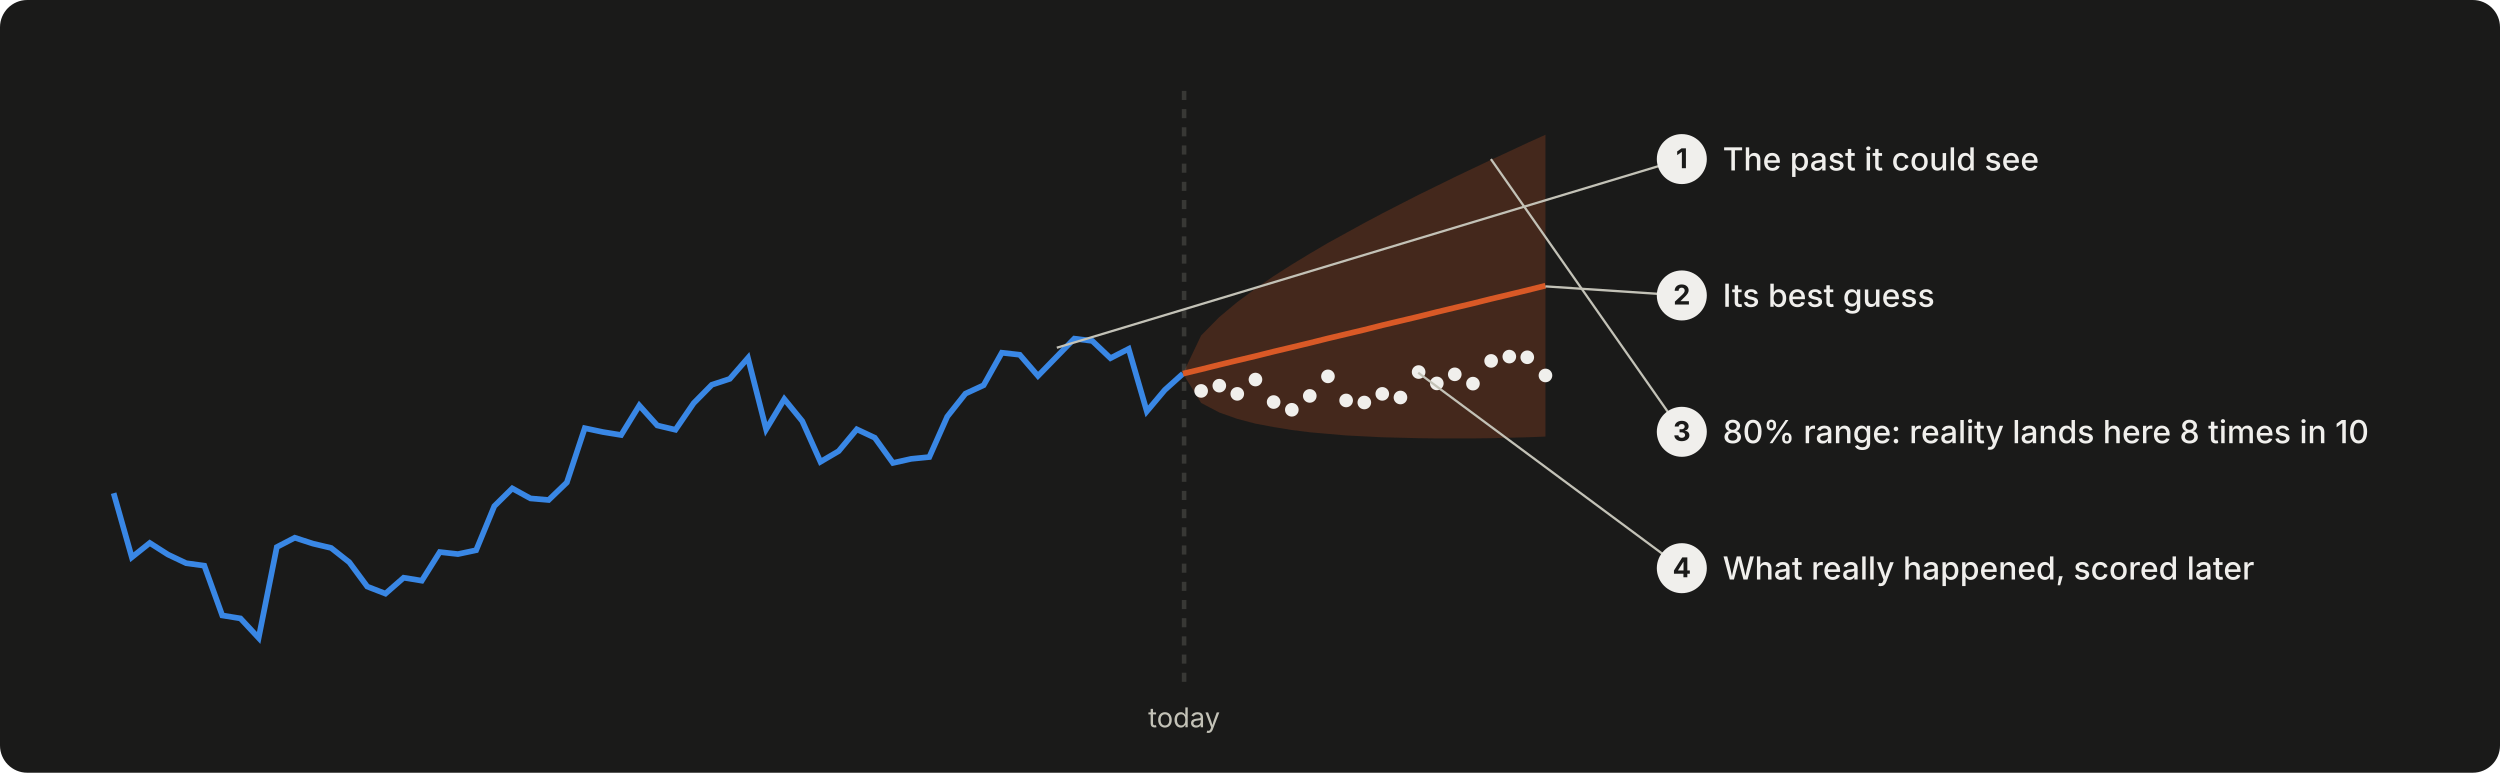
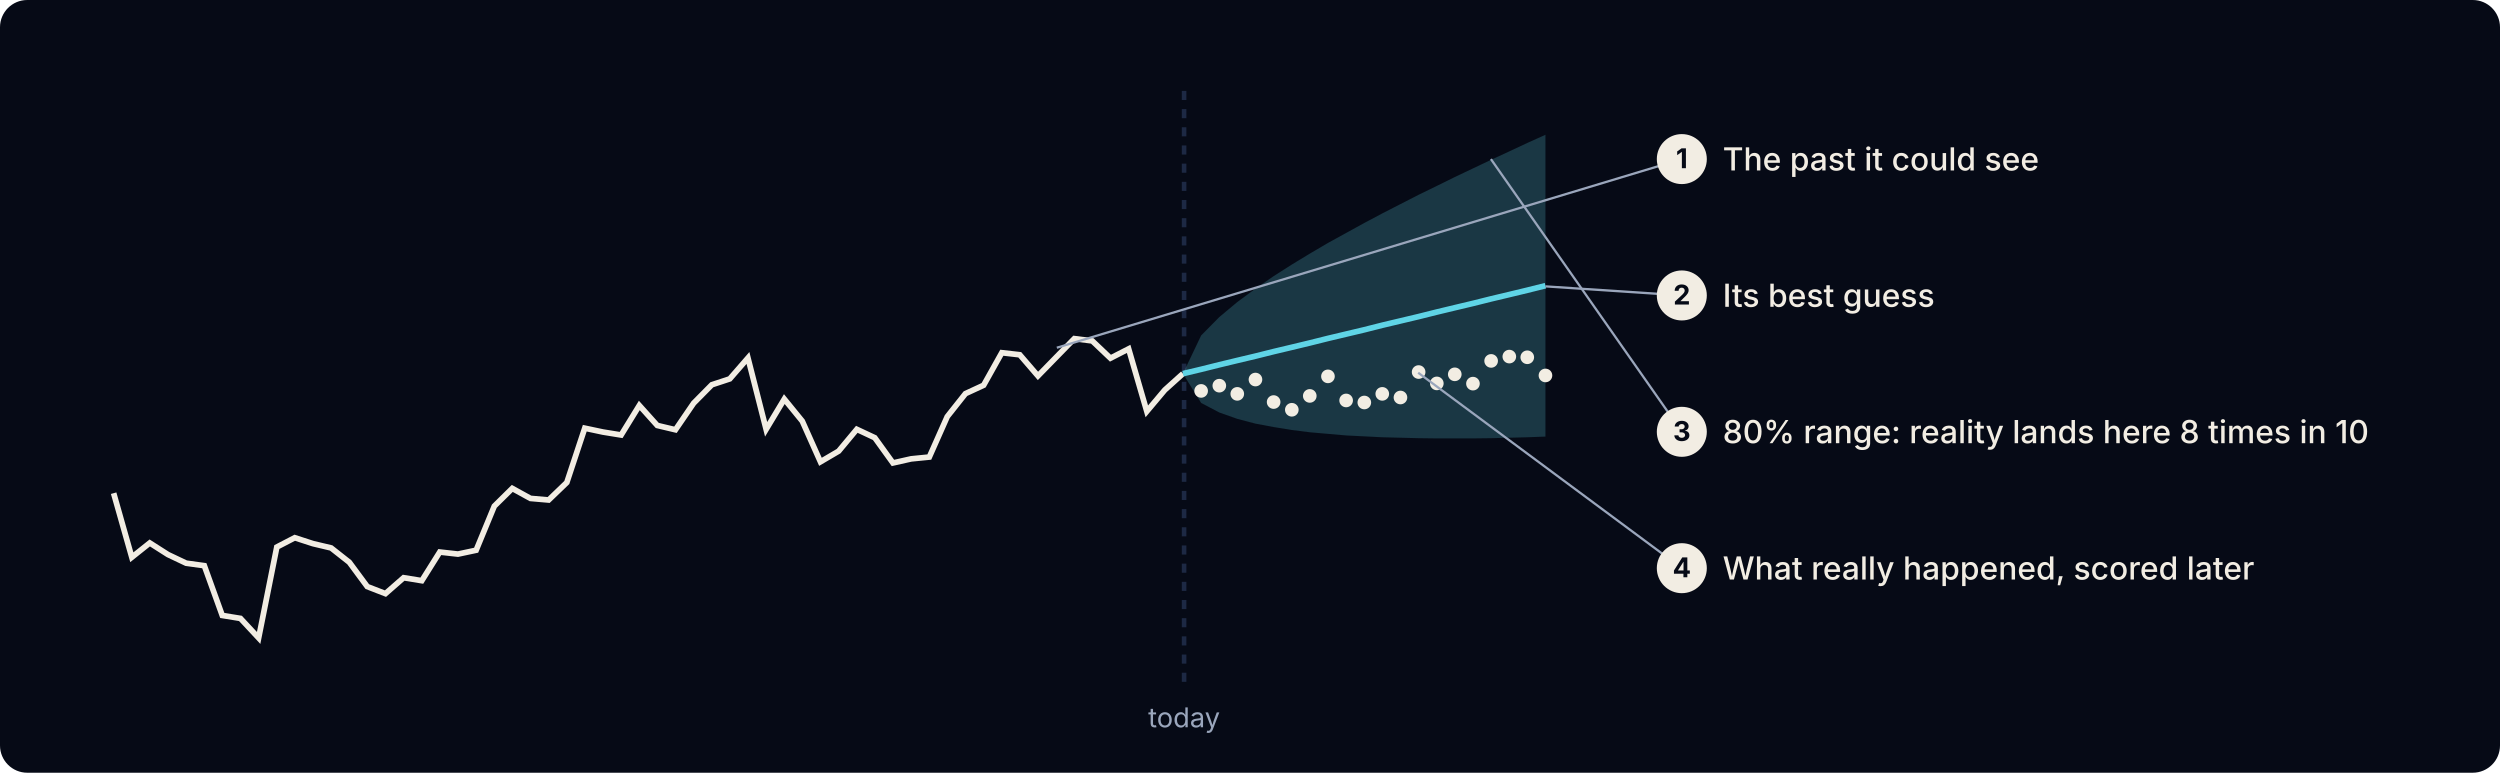
<svg xmlns="http://www.w3.org/2000/svg" viewBox="0 0 1100 340" role="img" aria-label="How to read a forecast fan chart">
  <style>
-   .t { font: 500 14px Inter, system-ui, sans-serif; fill: #f0efec; }
-   .n { font: 700 12px Inter, system-ui, sans-serif; fill: #1a1a19; }
-   .m { font: 400 12px Inter, system-ui, sans-serif; fill: #c3c2b7; }
+   .t { font: 500 14px Inter, system-ui, sans-serif; fill: #f2ede3; }
+   .n { font: 700 12px Inter, system-ui, sans-serif; fill: #060a16; }
+   .m { font: 400 12px Inter, system-ui, sans-serif; fill: #9aa6bc; }
</style>
-   <rect width="1100" height="340" rx="12" fill="#1a1a19" />
-   <line x1="521" x2="521" y1="40" y2="300" stroke="#383835" stroke-width="2" stroke-dasharray="4 4" />
+   <rect width="1100" height="340" rx="12" fill="#060a16" />
+   <line x1="521" x2="521" y1="40" y2="300" stroke="#1d2944" stroke-width="2" stroke-dasharray="4 4" />
  <text x="521" y="320" text-anchor="middle" class="m">today</text>
-   <polygon points="520.5,164.4 528.5,147.6 536.5,139.5 544.4,132.9 552.4,127.0 560.4,121.5 568.4,116.4 576.3,111.6 584.3,106.9 592.3,102.5 600.3,98.1 608.2,93.9 616.2,89.8 624.2,85.7 632.2,81.8 640.1,77.9 648.1,74.1 656.1,70.3 664.1,66.6 672.0,62.9 680.0,59.3 680.0,192.1 672.0,192.4 664.1,192.6 656.1,192.8 648.1,192.9 640.1,192.9 632.2,192.9 624.2,192.8 616.2,192.6 608.2,192.4 600.3,192.0 592.3,191.6 584.3,190.9 576.3,190.2 568.4,189.2 560.4,187.9 552.4,186.4 544.4,184.3 536.5,181.5 528.5,177.3 520.5,164.4" fill="#d95926" opacity=".22" />
-   <polyline points="50.0,217.0 58.0,245.2 65.9,238.9 73.9,244.0 81.9,247.8 89.9,248.9 97.8,270.8 105.8,272.1 113.8,280.7 121.8,240.7 129.7,236.6 137.7,239.2 145.7,241.1 153.7,247.4 161.6,258.1 169.6,261.2 177.6,254.2 185.6,255.5 193.5,242.9 201.5,243.8 209.5,242.1 217.5,222.7 225.4,214.9 233.4,219.3 241.4,220.0 249.4,212.3 257.3,188.4 265.3,190.1 273.3,191.4 281.3,178.4 289.2,187.2 297.2,189.1 305.2,177.4 313.2,169.3 321.1,166.7 329.1,157.5 337.1,188.9 345.1,175.6 353.0,185.3 361.0,203.2 369.0,198.5 377.0,188.9 384.9,192.6 392.9,203.7 400.9,201.9 408.9,201.1 416.8,183.3 424.8,173.2 432.8,169.5 440.8,155.2 448.7,156.1 456.7,165.4 464.7,157.2 472.7,149.0 480.6,150.0 488.6,157.6 496.6,153.5 504.6,181.0 512.5,171.6 520.5,164.4" fill="none" stroke="#3987e5" stroke-width="2.5" />
-   <polyline points="520.5,164.4 528.5,162.5 536.5,160.5 544.4,158.6 552.4,156.7 560.4,154.7 568.4,152.8 576.3,150.9 584.3,148.9 592.3,147.0 600.3,145.1 608.2,143.1 616.2,141.2 624.2,139.3 632.2,137.3 640.1,135.4 648.1,133.5 656.1,131.5 664.1,129.6 672.0,127.7 680.0,125.7" fill="none" stroke="#d95926" stroke-width="2.5" />
-   <circle cx="528.5" cy="172.0" r="3" fill="#f0efec" />
-   <circle cx="536.5" cy="169.7" r="3" fill="#f0efec" />
-   <circle cx="544.4" cy="173.3" r="3" fill="#f0efec" />
-   <circle cx="552.4" cy="167.0" r="3" fill="#f0efec" />
-   <circle cx="560.4" cy="176.9" r="3" fill="#f0efec" />
-   <circle cx="568.4" cy="180.3" r="3" fill="#f0efec" />
-   <circle cx="576.3" cy="174.2" r="3" fill="#f0efec" />
-   <circle cx="584.3" cy="165.6" r="3" fill="#f0efec" />
-   <circle cx="592.3" cy="176.2" r="3" fill="#f0efec" />
-   <circle cx="600.3" cy="177.1" r="3" fill="#f0efec" />
-   <circle cx="608.2" cy="173.3" r="3" fill="#f0efec" />
-   <circle cx="616.2" cy="174.9" r="3" fill="#f0efec" />
-   <circle cx="624.2" cy="163.7" r="3" fill="#f0efec" />
-   <circle cx="632.2" cy="168.7" r="3" fill="#f0efec" />
-   <circle cx="640.1" cy="164.7" r="3" fill="#f0efec" />
-   <circle cx="648.1" cy="168.8" r="3" fill="#f0efec" />
-   <circle cx="656.1" cy="158.8" r="3" fill="#f0efec" />
-   <circle cx="664.1" cy="156.9" r="3" fill="#f0efec" />
-   <circle cx="672.0" cy="157.2" r="3" fill="#f0efec" />
-   <circle cx="680.0" cy="165.2" r="3" fill="#f0efec" />
-   <line x1="465" y1="153" x2="740" y2="70" stroke="#c3c2b7" stroke-width="1" />
-   <circle cx="740" cy="70" r="11" fill="#f0efec" />
+   <polygon points="520.5,164.4 528.5,147.6 536.5,139.5 544.4,132.9 552.4,127.0 560.4,121.5 568.4,116.4 576.3,111.6 584.3,106.9 592.3,102.5 600.3,98.1 608.2,93.9 616.2,89.8 624.2,85.7 632.2,81.8 640.1,77.9 648.1,74.1 656.1,70.3 664.1,66.6 672.0,62.9 680.0,59.3 680.0,192.1 672.0,192.4 664.1,192.6 656.1,192.8 648.1,192.9 640.1,192.9 632.2,192.9 624.2,192.8 616.2,192.6 608.2,192.4 600.3,192.0 592.3,191.6 584.3,190.9 576.3,190.2 568.4,189.2 560.4,187.9 552.4,186.4 544.4,184.3 536.5,181.5 528.5,177.3 520.5,164.4" fill="#5fd4e6" opacity=".22" />
+   <polyline points="50.0,217.0 58.0,245.2 65.9,238.9 73.9,244.0 81.9,247.8 89.9,248.9 97.8,270.8 105.8,272.1 113.8,280.7 121.8,240.7 129.7,236.6 137.7,239.2 145.7,241.1 153.7,247.4 161.6,258.1 169.6,261.2 177.6,254.2 185.6,255.5 193.5,242.9 201.5,243.8 209.5,242.1 217.5,222.7 225.4,214.9 233.4,219.3 241.4,220.0 249.4,212.3 257.3,188.4 265.3,190.1 273.3,191.4 281.3,178.4 289.2,187.2 297.2,189.1 305.2,177.4 313.2,169.3 321.1,166.7 329.1,157.5 337.1,188.9 345.1,175.6 353.0,185.3 361.0,203.2 369.0,198.5 377.0,188.9 384.9,192.6 392.9,203.7 400.9,201.9 408.9,201.1 416.8,183.3 424.8,173.2 432.8,169.5 440.8,155.2 448.7,156.1 456.7,165.4 464.7,157.2 472.7,149.0 480.6,150.0 488.6,157.6 496.6,153.5 504.6,181.0 512.5,171.6 520.5,164.4" fill="none" stroke="#f2ede3" stroke-width="2.5" />
+   <polyline points="520.5,164.4 528.5,162.5 536.5,160.5 544.4,158.6 552.4,156.7 560.4,154.7 568.4,152.8 576.3,150.9 584.3,148.9 592.3,147.0 600.3,145.1 608.2,143.1 616.2,141.2 624.2,139.3 632.2,137.3 640.1,135.4 648.1,133.5 656.1,131.5 664.1,129.6 672.0,127.7 680.0,125.7" fill="none" stroke="#5fd4e6" stroke-width="2.5" />
+   <circle cx="528.5" cy="172.0" r="3" fill="#f2ede3" />
+   <circle cx="536.5" cy="169.7" r="3" fill="#f2ede3" />
+   <circle cx="544.4" cy="173.3" r="3" fill="#f2ede3" />
+   <circle cx="552.4" cy="167.0" r="3" fill="#f2ede3" />
+   <circle cx="560.4" cy="176.9" r="3" fill="#f2ede3" />
+   <circle cx="568.4" cy="180.3" r="3" fill="#f2ede3" />
+   <circle cx="576.3" cy="174.2" r="3" fill="#f2ede3" />
+   <circle cx="584.3" cy="165.6" r="3" fill="#f2ede3" />
+   <circle cx="592.3" cy="176.2" r="3" fill="#f2ede3" />
+   <circle cx="600.3" cy="177.1" r="3" fill="#f2ede3" />
+   <circle cx="608.2" cy="173.3" r="3" fill="#f2ede3" />
+   <circle cx="616.2" cy="174.9" r="3" fill="#f2ede3" />
+   <circle cx="624.2" cy="163.7" r="3" fill="#f2ede3" />
+   <circle cx="632.2" cy="168.7" r="3" fill="#f2ede3" />
+   <circle cx="640.1" cy="164.7" r="3" fill="#f2ede3" />
+   <circle cx="648.1" cy="168.8" r="3" fill="#f2ede3" />
+   <circle cx="656.1" cy="158.8" r="3" fill="#f2ede3" />
+   <circle cx="664.1" cy="156.9" r="3" fill="#f2ede3" />
+   <circle cx="672.0" cy="157.2" r="3" fill="#f2ede3" />
+   <circle cx="680.0" cy="165.2" r="3" fill="#f2ede3" />
+   <line x1="465" y1="153" x2="740" y2="70" stroke="#9aa6bc" stroke-width="1" />
+   <circle cx="740" cy="70" r="11" fill="#f2ede3" />
  <text x="740" y="74" text-anchor="middle" class="n">1</text>
  <text x="758" y="75" class="t">The past it could see</text>
-   <line x1="680" y1="126" x2="740" y2="130" stroke="#c3c2b7" stroke-width="1" />
-   <circle cx="740" cy="130" r="11" fill="#f0efec" />
+   <line x1="680" y1="126" x2="740" y2="130" stroke="#9aa6bc" stroke-width="1" />
+   <circle cx="740" cy="130" r="11" fill="#f2ede3" />
  <text x="740" y="134" text-anchor="middle" class="n">2</text>
  <text x="758" y="135" class="t">Its best guess</text>
-   <line x1="656" y1="70" x2="740" y2="190" stroke="#c3c2b7" stroke-width="1" />
-   <circle cx="740" cy="190" r="11" fill="#f0efec" />
+   <line x1="656" y1="70" x2="740" y2="190" stroke="#9aa6bc" stroke-width="1" />
+   <circle cx="740" cy="190" r="11" fill="#f2ede3" />
  <text x="740" y="194" text-anchor="middle" class="n">3</text>
  <text x="758" y="195" class="t">80% range: reality lands here 8 times in 10</text>
-   <line x1="624" y1="164" x2="740" y2="250" stroke="#c3c2b7" stroke-width="1" />
-   <circle cx="740" cy="250" r="11" fill="#f0efec" />
+   <line x1="624" y1="164" x2="740" y2="250" stroke="#9aa6bc" stroke-width="1" />
+   <circle cx="740" cy="250" r="11" fill="#f2ede3" />
  <text x="740" y="254" text-anchor="middle" class="n">4</text>
  <text x="758" y="255" class="t">What really happened, scored later</text>
</svg>
